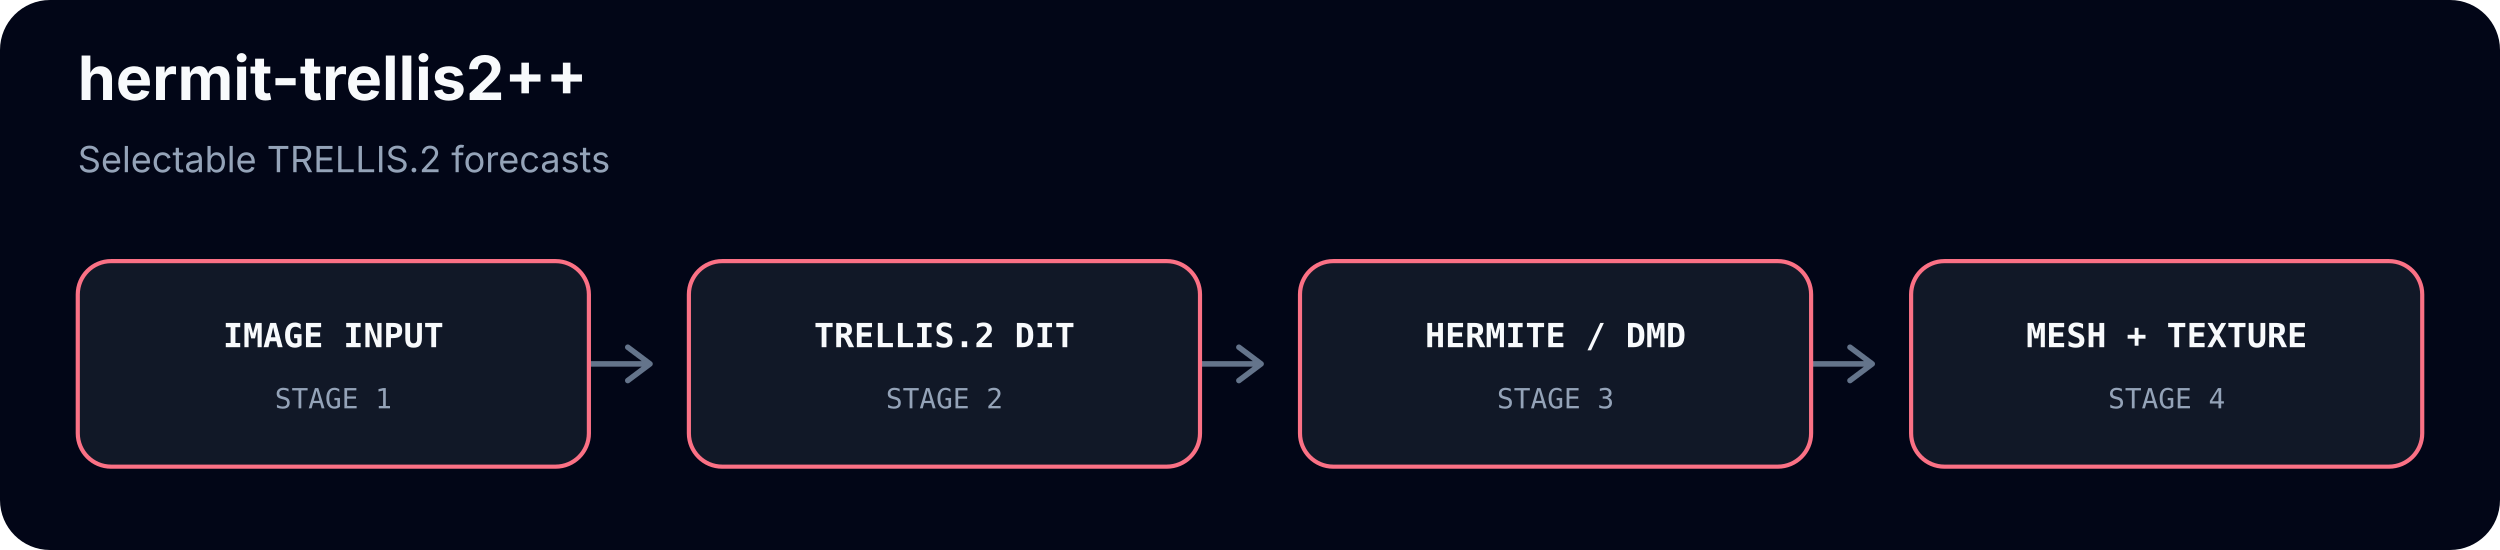
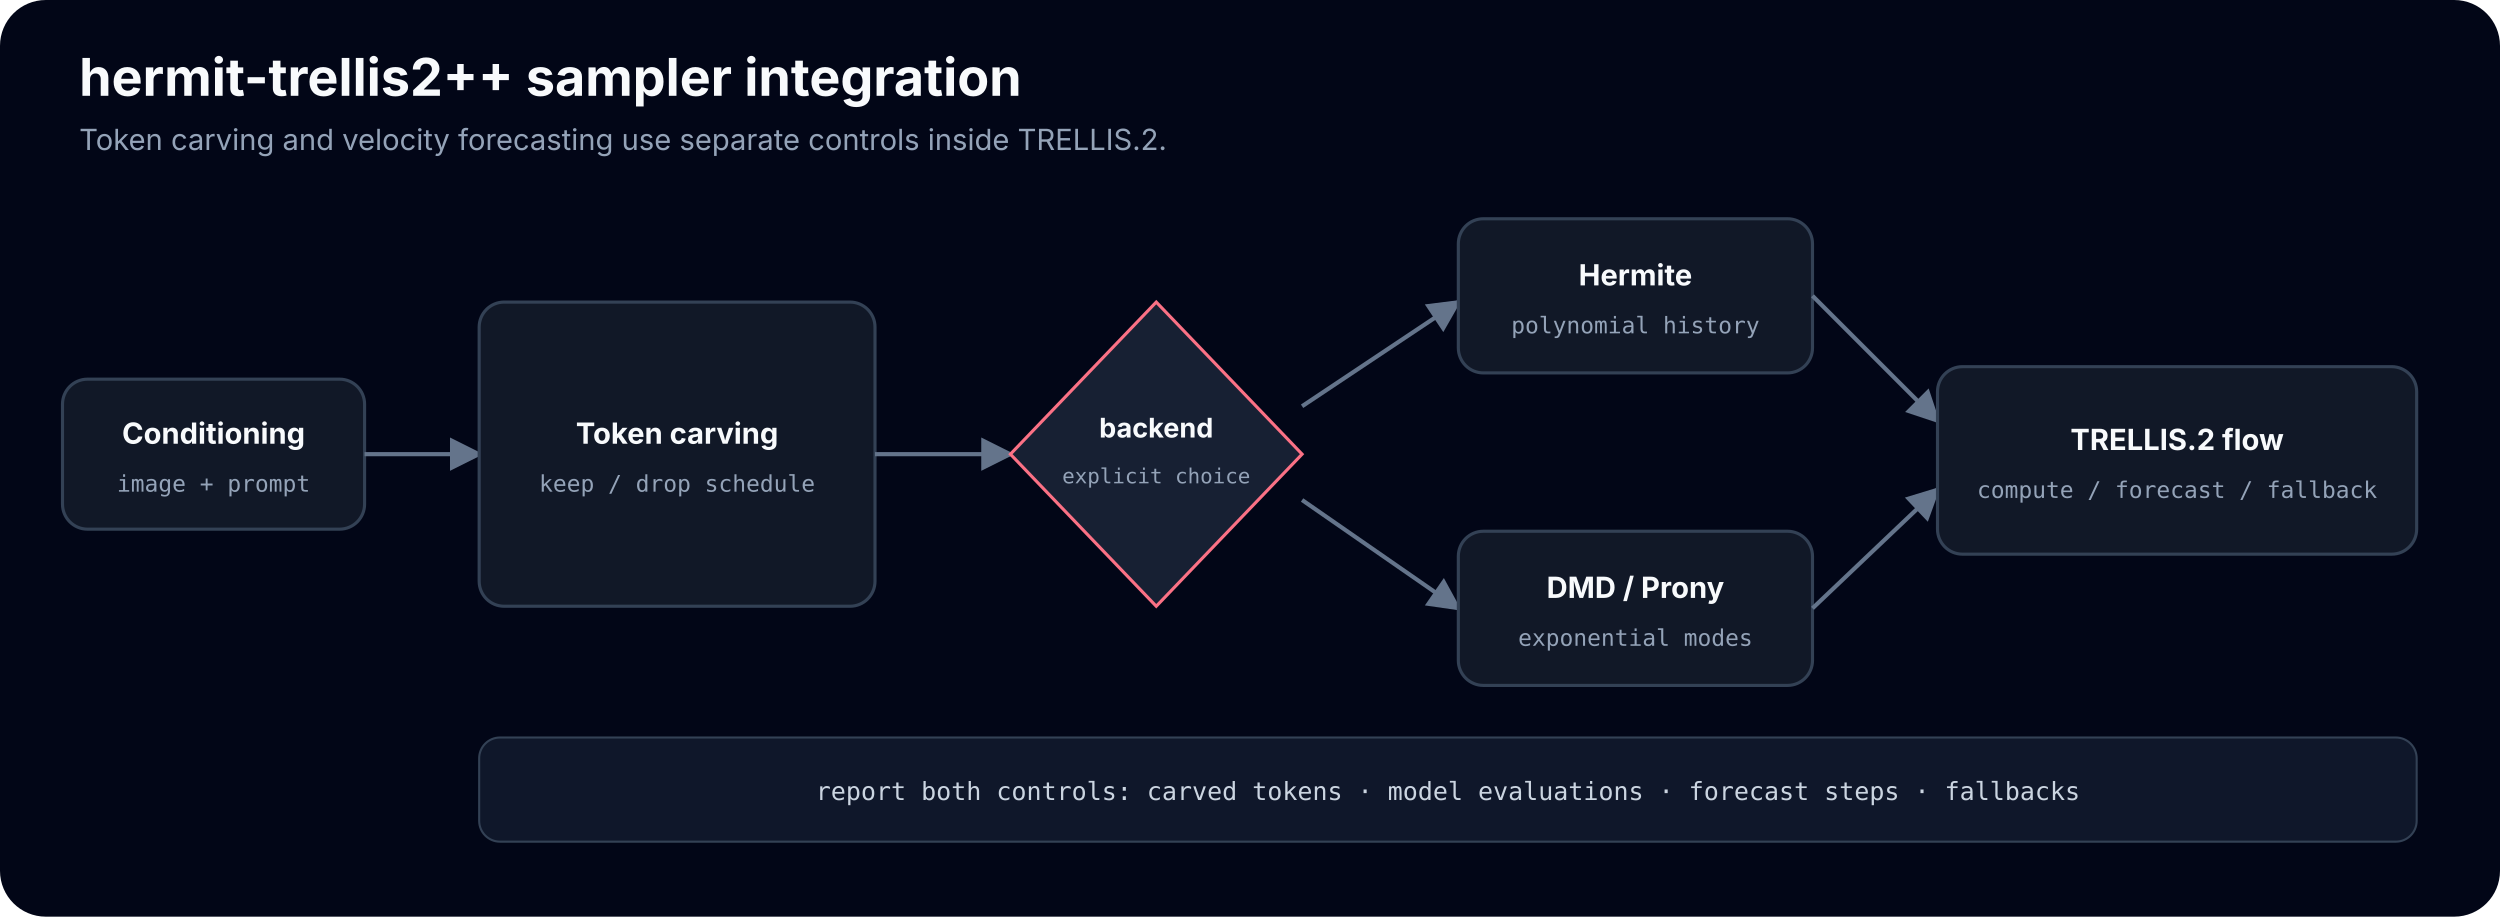
- <svg xmlns="http://www.w3.org/2000/svg" viewBox="0 0 900 198" role="img" aria-labelledby="title desc">
-   <rect width="900" height="198" rx="18" fill="#020617" />
-   <text x="28" y="36" fill="#f8fafc" font-family="Inter,Segoe UI,sans-serif" font-size="22" font-weight="700">hermit-trellis2++</text>
-   <text x="28" y="62" fill="#94a3b8" font-family="Inter,Segoe UI,sans-serif" font-size="13">Selectable TRELLIS.2 forecasts</text>
-   <path d="M212 131h22m-8-6 8 6-8 6" fill="none" stroke="#64748b" stroke-width="2" stroke-linecap="round" stroke-linejoin="round" />
-   <path d="M432 131h22m-8-6 8 6-8 6" fill="none" stroke="#64748b" stroke-width="2" stroke-linecap="round" stroke-linejoin="round" />
-   <path d="M652 131h22m-8-6 8 6-8 6" fill="none" stroke="#64748b" stroke-width="2" stroke-linecap="round" stroke-linejoin="round" />
-   <g transform="translate(28 94)">
-     <rect width="184" height="74" rx="12" fill="#111827" stroke="#fb7185" stroke-width="1.5" />
-     <text x="92" y="31" text-anchor="middle" fill="#f8fafc" font-family="ui-monospace, SFMono-Regular, Menlo, monospace" font-size="12" font-weight="700">IMAGE INPUT</text>
-     <text x="92" y="53" text-anchor="middle" fill="#94a3b8" font-family="ui-monospace, SFMono-Regular, Menlo, monospace" font-size="10">STAGE 1</text>
+ <svg xmlns="http://www.w3.org/2000/svg" viewBox="0 0 1200 440" role="img" aria-labelledby="title desc">
+   <rect width="1200" height="440" rx="22" fill="#020617" />
+   <defs>
+     <marker id="arrow" markerWidth="8" markerHeight="8" refX="7" refY="4" orient="auto">
+       <path d="M0 0L8 4L0 8Z" fill="#64748b" />
+     </marker>
+     <style>.t{font-family:Inter,Segoe UI,sans-serif;fill:#f8fafc}.m{font-family:ui-monospace,SFMono-Regular,Menlo,monospace;fill:#cbd5e1}.muted{fill:#94a3b8}.line{fill:none;stroke:#64748b;stroke-width:2;marker-end:url(#arrow)}.dash{fill:none;stroke:#475569;stroke-width:1.5;stroke-dasharray:6 5}.box{fill:#111827;stroke:#334155;stroke-width:1.5}</style>
+   </defs>
+   <text class="t" x="38" y="46" font-size="25" font-weight="700">hermit-trellis2++ sampler integration</text>
+   <text class="t muted" x="38" y="72" font-size="14">Token carving and velocity forecasting use separate controls inside TRELLIS.2.</text>
+   <g transform="translate(30 182)">
+     <rect class="box" width="145" height="72" rx="12" stroke="#fb7185" />
+     <text class="t" x="72.5" y="31" text-anchor="middle" font-size="14" font-weight="700">Conditioning</text>
+     <text class="m muted" x="72.5" y="54" text-anchor="middle" font-size="11">image + prompt</text>
  </g>
-   <g transform="translate(248 94)">
-     <rect width="184" height="74" rx="12" fill="#111827" stroke="#fb7185" stroke-width="1.5" />
-     <text x="92" y="31" text-anchor="middle" fill="#f8fafc" font-family="ui-monospace, SFMono-Regular, Menlo, monospace" font-size="12" font-weight="700">TRELLIS.2 DIT</text>
-     <text x="92" y="53" text-anchor="middle" fill="#94a3b8" font-family="ui-monospace, SFMono-Regular, Menlo, monospace" font-size="10">STAGE 2</text>
+   <path class="line" d="M175 218L230 218" />
+   <g transform="translate(230 145)">
+     <rect class="box" width="190" height="146" rx="12" stroke="#f59e0b" />
+     <text class="t" x="95" y="68" text-anchor="middle" font-size="14" font-weight="700">Token carving</text>
+     <text class="m muted" x="95" y="91" text-anchor="middle" font-size="11">keep / drop schedule</text>
  </g>
-   <g transform="translate(468 94)">
-     <rect width="184" height="74" rx="12" fill="#111827" stroke="#fb7185" stroke-width="1.5" />
-     <text x="92" y="31" text-anchor="middle" fill="#f8fafc" font-family="ui-monospace, SFMono-Regular, Menlo, monospace" font-size="12" font-weight="700">HERMITE / DMD</text>
-     <text x="92" y="53" text-anchor="middle" fill="#94a3b8" font-family="ui-monospace, SFMono-Regular, Menlo, monospace" font-size="10">STAGE 3</text>
+   <path class="line" d="M420 218L485 218" />
+   <path d="M555 145L625 218L555 291L485 218Z" fill="#172033" stroke="#fb7185" stroke-width="1.5" />
+   <text class="t" x="555" y="210" text-anchor="middle" font-size="13" font-weight="700">backend</text>
+   <text class="m muted" x="555" y="232" text-anchor="middle" font-size="10">explicit choice</text>
+   <path class="line" d="M625 195L700 145" />
+   <g transform="translate(700 105)">
+     <rect class="box" width="170" height="74" rx="12" stroke="#a78bfa" />
+     <text class="t" x="85" y="32" text-anchor="middle" font-size="14" font-weight="700">Hermite</text>
+     <text class="m muted" x="85" y="55" text-anchor="middle" font-size="11">polynomial history</text>
  </g>
-   <g transform="translate(688 94)">
-     <rect width="184" height="74" rx="12" fill="#111827" stroke="#fb7185" stroke-width="1.5" />
-     <text x="92" y="31" text-anchor="middle" fill="#f8fafc" font-family="ui-monospace, SFMono-Regular, Menlo, monospace" font-size="12" font-weight="700">MESH + TEXTURE</text>
-     <text x="92" y="53" text-anchor="middle" fill="#94a3b8" font-family="ui-monospace, SFMono-Regular, Menlo, monospace" font-size="10">STAGE 4</text>
+   <path class="line" d="M625 240L700 292" />
+   <g transform="translate(700 255)">
+     <rect class="box" width="170" height="74" rx="12" stroke="#22c55e" />
+     <text class="t" x="85" y="32" text-anchor="middle" font-size="14" font-weight="700">DMD / Prony</text>
+     <text class="m muted" x="85" y="55" text-anchor="middle" font-size="11">exponential modes</text>
  </g>
+   <path class="line" d="M870 142L930 202" />
+   <path class="line" d="M870 292L930 235" />
+   <g transform="translate(930 176)">
+     <rect class="box" width="230" height="90" rx="12" stroke="#38bdf8" />
+     <text class="t" x="115" y="40" text-anchor="middle" font-size="14" font-weight="700">TRELLIS.2 flow</text>
+     <text class="m muted" x="115" y="63" text-anchor="middle" font-size="11">compute / forecast / fallback</text>
+   </g>
+   <rect x="230" y="354" width="930" height="50" rx="10" fill="#0f172a" stroke="#334155" />
+   <text class="m" x="695" y="384" text-anchor="middle" font-size="12">report both controls: carved tokens · model evaluations · forecast steps · fallbacks</text>
</svg>
